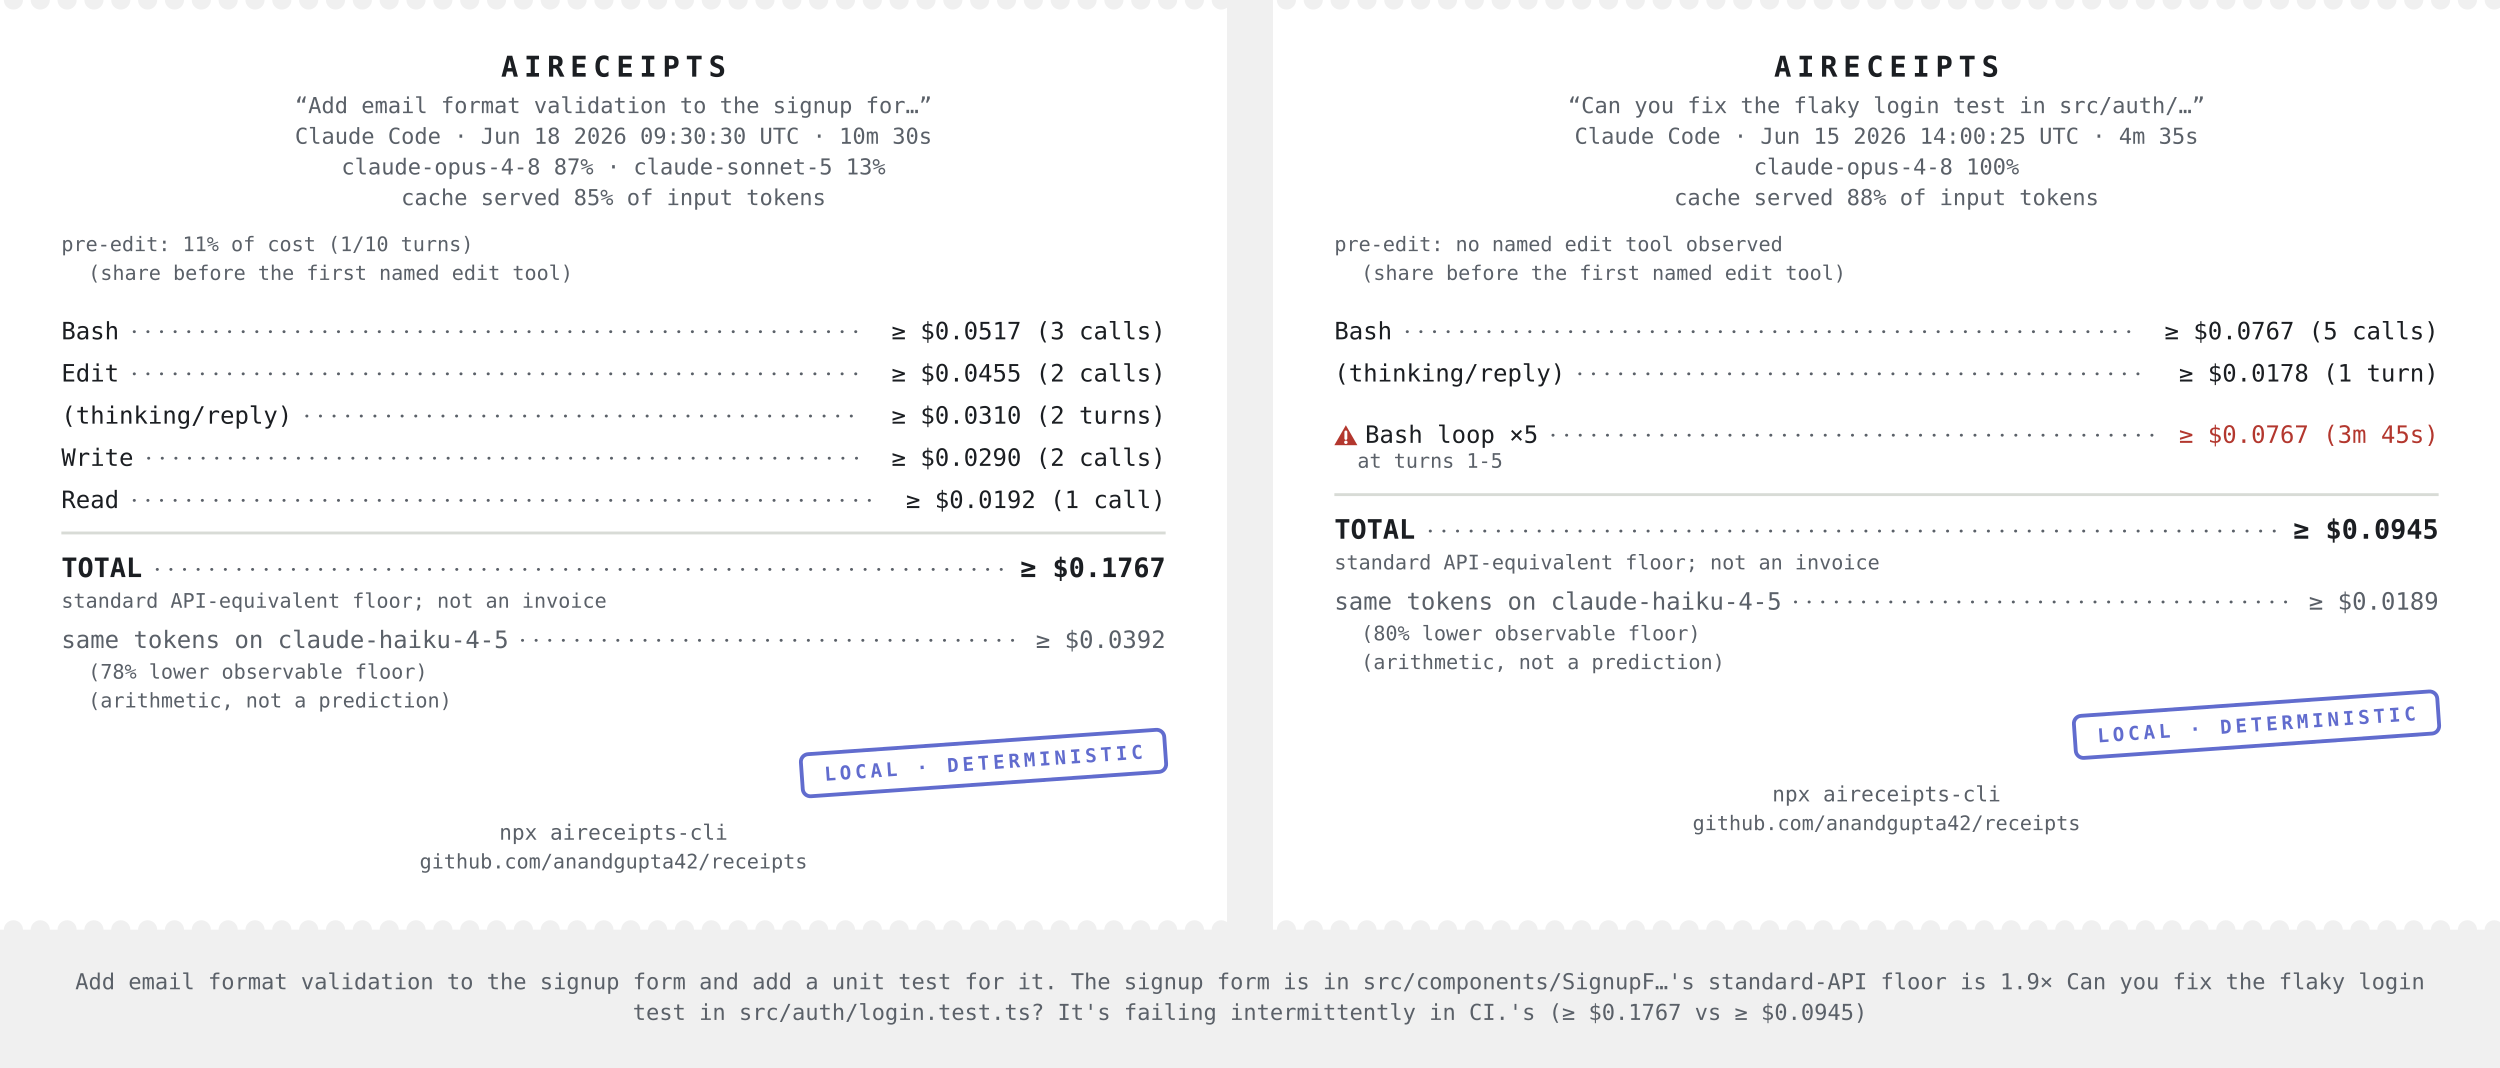
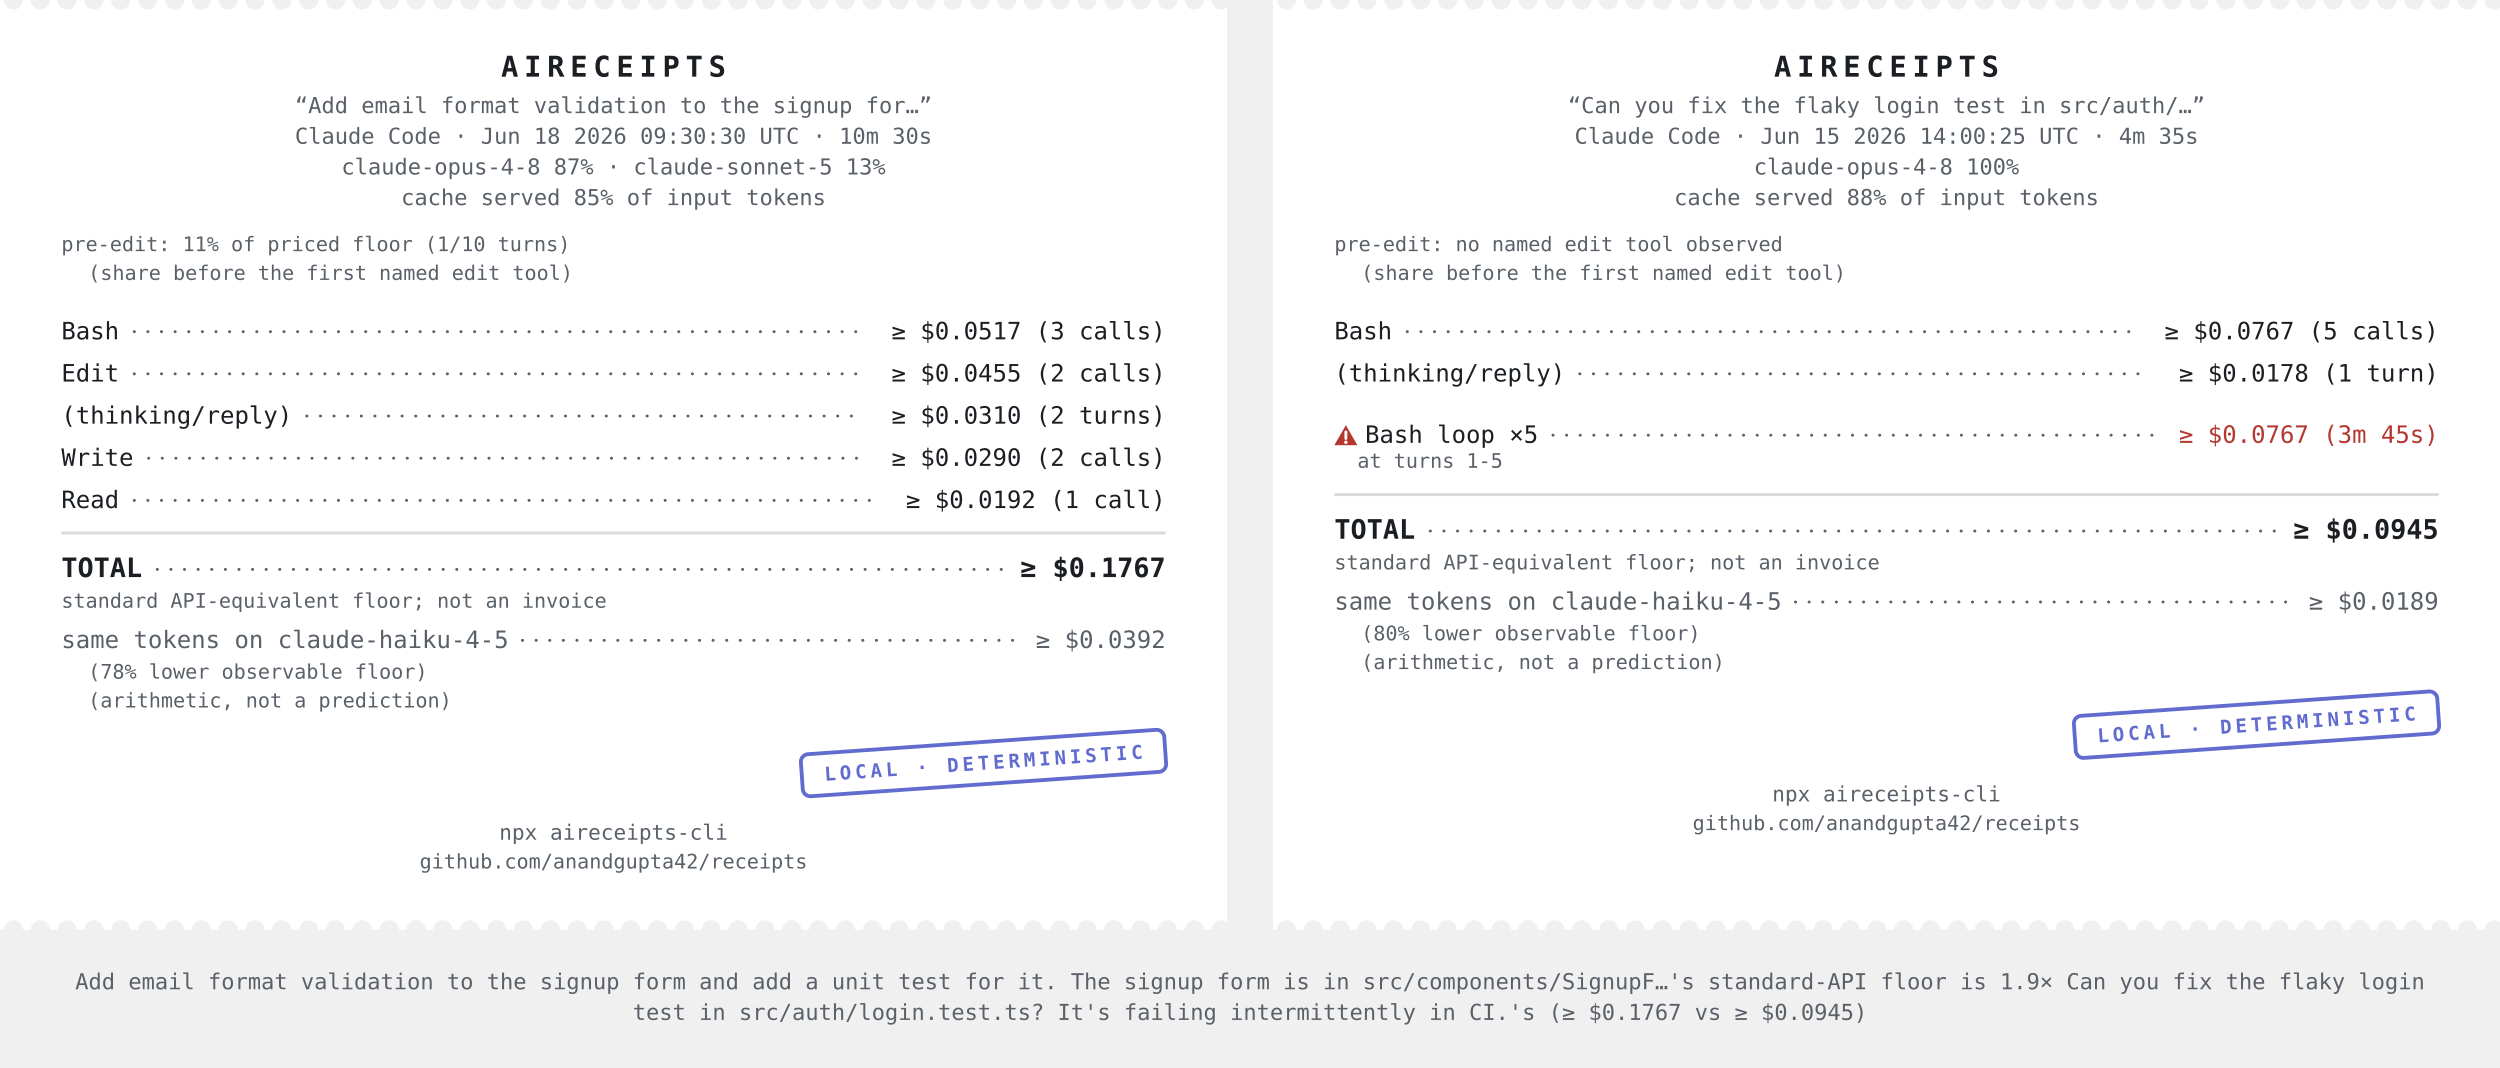
<svg xmlns="http://www.w3.org/2000/svg" width="1304" height="557" viewBox="0 0 1304 557" font-family="&quot;SF Mono&quot;,&quot;Cascadia Code&quot;,&quot;JetBrains Mono&quot;,Menlo,Consolas,monospace" role="img" aria-label="aireceipts receipt comparison">
  <g transform="translate(0 0)">
    <defs>
      <mask id="perf-a" maskUnits="userSpaceOnUse" x="-5" y="-5" width="650" height="495">
        <rect x="0" y="0" width="640" height="485" fill="#FFFFFF" />
        <g class="perf-top">
          <circle cx="7" cy="0" r="5" fill="#000000" />
          <circle cx="21" cy="0" r="5" fill="#000000" />
          <circle cx="35" cy="0" r="5" fill="#000000" />
          <circle cx="49" cy="0" r="5" fill="#000000" />
          <circle cx="63" cy="0" r="5" fill="#000000" />
          <circle cx="77" cy="0" r="5" fill="#000000" />
          <circle cx="91" cy="0" r="5" fill="#000000" />
          <circle cx="105" cy="0" r="5" fill="#000000" />
          <circle cx="119" cy="0" r="5" fill="#000000" />
          <circle cx="133" cy="0" r="5" fill="#000000" />
          <circle cx="147" cy="0" r="5" fill="#000000" />
          <circle cx="161" cy="0" r="5" fill="#000000" />
          <circle cx="175" cy="0" r="5" fill="#000000" />
          <circle cx="189" cy="0" r="5" fill="#000000" />
          <circle cx="203" cy="0" r="5" fill="#000000" />
          <circle cx="217" cy="0" r="5" fill="#000000" />
          <circle cx="231" cy="0" r="5" fill="#000000" />
          <circle cx="245" cy="0" r="5" fill="#000000" />
          <circle cx="259" cy="0" r="5" fill="#000000" />
          <circle cx="273" cy="0" r="5" fill="#000000" />
          <circle cx="287" cy="0" r="5" fill="#000000" />
          <circle cx="301" cy="0" r="5" fill="#000000" />
          <circle cx="315" cy="0" r="5" fill="#000000" />
          <circle cx="329" cy="0" r="5" fill="#000000" />
          <circle cx="343" cy="0" r="5" fill="#000000" />
          <circle cx="357" cy="0" r="5" fill="#000000" />
          <circle cx="371" cy="0" r="5" fill="#000000" />
          <circle cx="385" cy="0" r="5" fill="#000000" />
          <circle cx="399" cy="0" r="5" fill="#000000" />
          <circle cx="413" cy="0" r="5" fill="#000000" />
          <circle cx="427" cy="0" r="5" fill="#000000" />
          <circle cx="441" cy="0" r="5" fill="#000000" />
          <circle cx="455" cy="0" r="5" fill="#000000" />
          <circle cx="469" cy="0" r="5" fill="#000000" />
          <circle cx="483" cy="0" r="5" fill="#000000" />
          <circle cx="497" cy="0" r="5" fill="#000000" />
          <circle cx="511" cy="0" r="5" fill="#000000" />
          <circle cx="525" cy="0" r="5" fill="#000000" />
          <circle cx="539" cy="0" r="5" fill="#000000" />
          <circle cx="553" cy="0" r="5" fill="#000000" />
          <circle cx="567" cy="0" r="5" fill="#000000" />
          <circle cx="581" cy="0" r="5" fill="#000000" />
          <circle cx="595" cy="0" r="5" fill="#000000" />
          <circle cx="609" cy="0" r="5" fill="#000000" />
          <circle cx="623" cy="0" r="5" fill="#000000" />
          <circle cx="637" cy="0" r="5" fill="#000000" />
        </g>
        <g class="perf-bottom">
          <circle cx="7" cy="485" r="5" fill="#000000" />
          <circle cx="21" cy="485" r="5" fill="#000000" />
          <circle cx="35" cy="485" r="5" fill="#000000" />
          <circle cx="49" cy="485" r="5" fill="#000000" />
          <circle cx="63" cy="485" r="5" fill="#000000" />
          <circle cx="77" cy="485" r="5" fill="#000000" />
          <circle cx="91" cy="485" r="5" fill="#000000" />
          <circle cx="105" cy="485" r="5" fill="#000000" />
          <circle cx="119" cy="485" r="5" fill="#000000" />
          <circle cx="133" cy="485" r="5" fill="#000000" />
          <circle cx="147" cy="485" r="5" fill="#000000" />
          <circle cx="161" cy="485" r="5" fill="#000000" />
          <circle cx="175" cy="485" r="5" fill="#000000" />
          <circle cx="189" cy="485" r="5" fill="#000000" />
          <circle cx="203" cy="485" r="5" fill="#000000" />
          <circle cx="217" cy="485" r="5" fill="#000000" />
          <circle cx="231" cy="485" r="5" fill="#000000" />
          <circle cx="245" cy="485" r="5" fill="#000000" />
          <circle cx="259" cy="485" r="5" fill="#000000" />
          <circle cx="273" cy="485" r="5" fill="#000000" />
          <circle cx="287" cy="485" r="5" fill="#000000" />
          <circle cx="301" cy="485" r="5" fill="#000000" />
          <circle cx="315" cy="485" r="5" fill="#000000" />
          <circle cx="329" cy="485" r="5" fill="#000000" />
          <circle cx="343" cy="485" r="5" fill="#000000" />
          <circle cx="357" cy="485" r="5" fill="#000000" />
          <circle cx="371" cy="485" r="5" fill="#000000" />
          <circle cx="385" cy="485" r="5" fill="#000000" />
          <circle cx="399" cy="485" r="5" fill="#000000" />
          <circle cx="413" cy="485" r="5" fill="#000000" />
          <circle cx="427" cy="485" r="5" fill="#000000" />
          <circle cx="441" cy="485" r="5" fill="#000000" />
          <circle cx="455" cy="485" r="5" fill="#000000" />
          <circle cx="469" cy="485" r="5" fill="#000000" />
          <circle cx="483" cy="485" r="5" fill="#000000" />
          <circle cx="497" cy="485" r="5" fill="#000000" />
          <circle cx="511" cy="485" r="5" fill="#000000" />
          <circle cx="525" cy="485" r="5" fill="#000000" />
          <circle cx="539" cy="485" r="5" fill="#000000" />
          <circle cx="553" cy="485" r="5" fill="#000000" />
          <circle cx="567" cy="485" r="5" fill="#000000" />
          <circle cx="581" cy="485" r="5" fill="#000000" />
          <circle cx="595" cy="485" r="5" fill="#000000" />
          <circle cx="609" cy="485" r="5" fill="#000000" />
          <circle cx="623" cy="485" r="5" fill="#000000" />
          <circle cx="637" cy="485" r="5" fill="#000000" />
        </g>
      </mask>
    </defs>
    <rect x="0" y="0" width="640" height="485" fill="#FFFFFF" mask="url(#perf-a)" />
    <text x="320" y="40" font-size="15" fill="#1B1E22" text-anchor="middle" font-weight="700" letter-spacing="3">AIRECEIPTS</text>
    <text x="320" y="59" font-size="11.5" fill="#5A6068" text-anchor="middle">“Add email format validation to the signup for…”</text>
    <text x="320" y="75" font-size="11.5" fill="#5A6068" text-anchor="middle">Claude Code · Jun 18 2026 09:30:30 UTC · 10m 30s</text>
    <text x="320" y="91" font-size="11.5" fill="#5A6068" text-anchor="middle">claude-opus-4-8 87% · claude-sonnet-5 13%</text>
    <text x="320" y="107" font-size="11.5" fill="#5A6068" text-anchor="middle">cache served 85% of input tokens</text>
-     <text x="32" y="131" font-size="10.5" fill="#5A6068" text-anchor="start">pre-edit: 11% of cost (1/10 turns)</text>
+     <text x="32" y="131" font-size="10.5" fill="#5A6068" text-anchor="start">pre-edit: 11% of priced floor (1/10 turns)</text>
    <text x="46" y="146" font-size="10.5" fill="#5A6068" text-anchor="start">(share before the first named edit tool)</text>
    <text x="32" y="177" font-size="12.5" fill="#1B1E22" text-anchor="start">Bash</text>
    <text x="608" y="177" font-size="12.5" fill="#1B1E22" text-anchor="end">≥ $0.0517  (3 calls)</text>
    <line x1="70" y1="173" x2="450" y2="173" stroke="#5A6068" stroke-width="1.5" stroke-linecap="round" stroke-dasharray="0.1 7" />
    <text x="32" y="199" font-size="12.5" fill="#1B1E22" text-anchor="start">Edit</text>
    <text x="608" y="199" font-size="12.5" fill="#1B1E22" text-anchor="end">≥ $0.0455  (2 calls)</text>
    <line x1="70" y1="195" x2="450" y2="195" stroke="#5A6068" stroke-width="1.5" stroke-linecap="round" stroke-dasharray="0.1 7" />
    <text x="32" y="221" font-size="12.5" fill="#1B1E22" text-anchor="start">(thinking/reply)</text>
    <text x="608" y="221" font-size="12.5" fill="#1B1E22" text-anchor="end">≥ $0.0310  (2 turns)</text>
    <line x1="160" y1="217" x2="450" y2="217" stroke="#5A6068" stroke-width="1.5" stroke-linecap="round" stroke-dasharray="0.1 7" />
    <text x="32" y="243" font-size="12.5" fill="#1B1E22" text-anchor="start">Write</text>
    <text x="608" y="243" font-size="12.5" fill="#1B1E22" text-anchor="end">≥ $0.0290  (2 calls)</text>
    <line x1="77.5" y1="239" x2="450" y2="239" stroke="#5A6068" stroke-width="1.5" stroke-linecap="round" stroke-dasharray="0.1 7" />
    <text x="32" y="265" font-size="12.5" fill="#1B1E22" text-anchor="start">Read</text>
    <text x="608" y="265" font-size="12.5" fill="#1B1E22" text-anchor="end">≥ $0.0192  (1 call)</text>
    <line x1="70" y1="261" x2="457.5" y2="261" stroke="#5A6068" stroke-width="1.5" stroke-linecap="round" stroke-dasharray="0.1 7" />
    <line x1="32" y1="278" x2="608" y2="278" stroke="#D8DBD6" stroke-width="1.5" />
    <text x="32" y="301" font-size="14" fill="#1B1E22" text-anchor="start" font-weight="700">TOTAL</text>
    <text x="608" y="301" font-size="14" fill="#1B1E22" text-anchor="end" font-weight="700">≥ $0.1767</text>
    <line x1="82" y1="297" x2="524.4" y2="297" stroke="#5A6068" stroke-width="1.5" stroke-linecap="round" stroke-dasharray="0.1 7" />
    <text x="32" y="317" font-size="10.5" fill="#5A6068" text-anchor="start">standard API-equivalent floor; not an invoice</text>
    <text x="32" y="338" font-size="12.5" fill="#5A6068" text-anchor="start" font-weight="400">same tokens on claude-haiku-4-5</text>
    <text x="608" y="338" font-size="12.5" fill="#5A6068" text-anchor="end" font-weight="400">≥ $0.0392</text>
    <line x1="272.5" y1="334" x2="532.5" y2="334" stroke="#5A6068" stroke-width="1.5" stroke-linecap="round" stroke-dasharray="0.1 7" />
    <text x="46" y="354" font-size="10.5" fill="#5A6068" text-anchor="start">(78% lower observable floor)</text>
    <text x="46" y="369" font-size="10.5" fill="#5A6068" text-anchor="start">(arithmetic, not a prediction)</text>
    <g class="stamp" opacity="0.8" transform="rotate(-4 513 398)">
      <rect x="418" y="387" width="190" height="22" rx="4" fill="none" stroke="#3947C2" stroke-width="2" />
      <text x="513" y="401.5" font-size="10" fill="#3947C2" text-anchor="middle" font-weight="700" letter-spacing="2">LOCAL · DETERMINISTIC</text>
    </g>
    <text x="320" y="438" font-size="11" fill="#5A6068" text-anchor="middle">npx aireceipts-cli</text>
    <text x="320" y="453" font-size="10.5" fill="#5A6068" text-anchor="middle">github.com/anandgupta42/receipts</text>
  </g>
  <g transform="translate(664 0)">
    <defs>
      <mask id="perf-b" maskUnits="userSpaceOnUse" x="-5" y="-5" width="650" height="495">
        <rect x="0" y="0" width="640" height="485" fill="#FFFFFF" />
        <g class="perf-top">
          <circle cx="7" cy="0" r="5" fill="#000000" />
          <circle cx="21" cy="0" r="5" fill="#000000" />
          <circle cx="35" cy="0" r="5" fill="#000000" />
          <circle cx="49" cy="0" r="5" fill="#000000" />
          <circle cx="63" cy="0" r="5" fill="#000000" />
          <circle cx="77" cy="0" r="5" fill="#000000" />
          <circle cx="91" cy="0" r="5" fill="#000000" />
          <circle cx="105" cy="0" r="5" fill="#000000" />
          <circle cx="119" cy="0" r="5" fill="#000000" />
          <circle cx="133" cy="0" r="5" fill="#000000" />
          <circle cx="147" cy="0" r="5" fill="#000000" />
          <circle cx="161" cy="0" r="5" fill="#000000" />
          <circle cx="175" cy="0" r="5" fill="#000000" />
          <circle cx="189" cy="0" r="5" fill="#000000" />
          <circle cx="203" cy="0" r="5" fill="#000000" />
          <circle cx="217" cy="0" r="5" fill="#000000" />
          <circle cx="231" cy="0" r="5" fill="#000000" />
          <circle cx="245" cy="0" r="5" fill="#000000" />
          <circle cx="259" cy="0" r="5" fill="#000000" />
          <circle cx="273" cy="0" r="5" fill="#000000" />
          <circle cx="287" cy="0" r="5" fill="#000000" />
          <circle cx="301" cy="0" r="5" fill="#000000" />
          <circle cx="315" cy="0" r="5" fill="#000000" />
          <circle cx="329" cy="0" r="5" fill="#000000" />
          <circle cx="343" cy="0" r="5" fill="#000000" />
          <circle cx="357" cy="0" r="5" fill="#000000" />
          <circle cx="371" cy="0" r="5" fill="#000000" />
          <circle cx="385" cy="0" r="5" fill="#000000" />
          <circle cx="399" cy="0" r="5" fill="#000000" />
          <circle cx="413" cy="0" r="5" fill="#000000" />
          <circle cx="427" cy="0" r="5" fill="#000000" />
          <circle cx="441" cy="0" r="5" fill="#000000" />
          <circle cx="455" cy="0" r="5" fill="#000000" />
          <circle cx="469" cy="0" r="5" fill="#000000" />
          <circle cx="483" cy="0" r="5" fill="#000000" />
          <circle cx="497" cy="0" r="5" fill="#000000" />
          <circle cx="511" cy="0" r="5" fill="#000000" />
          <circle cx="525" cy="0" r="5" fill="#000000" />
          <circle cx="539" cy="0" r="5" fill="#000000" />
          <circle cx="553" cy="0" r="5" fill="#000000" />
          <circle cx="567" cy="0" r="5" fill="#000000" />
          <circle cx="581" cy="0" r="5" fill="#000000" />
          <circle cx="595" cy="0" r="5" fill="#000000" />
          <circle cx="609" cy="0" r="5" fill="#000000" />
          <circle cx="623" cy="0" r="5" fill="#000000" />
          <circle cx="637" cy="0" r="5" fill="#000000" />
        </g>
        <g class="perf-bottom">
          <circle cx="7" cy="485" r="5" fill="#000000" />
          <circle cx="21" cy="485" r="5" fill="#000000" />
          <circle cx="35" cy="485" r="5" fill="#000000" />
          <circle cx="49" cy="485" r="5" fill="#000000" />
          <circle cx="63" cy="485" r="5" fill="#000000" />
          <circle cx="77" cy="485" r="5" fill="#000000" />
          <circle cx="91" cy="485" r="5" fill="#000000" />
          <circle cx="105" cy="485" r="5" fill="#000000" />
          <circle cx="119" cy="485" r="5" fill="#000000" />
          <circle cx="133" cy="485" r="5" fill="#000000" />
          <circle cx="147" cy="485" r="5" fill="#000000" />
          <circle cx="161" cy="485" r="5" fill="#000000" />
          <circle cx="175" cy="485" r="5" fill="#000000" />
          <circle cx="189" cy="485" r="5" fill="#000000" />
          <circle cx="203" cy="485" r="5" fill="#000000" />
          <circle cx="217" cy="485" r="5" fill="#000000" />
          <circle cx="231" cy="485" r="5" fill="#000000" />
          <circle cx="245" cy="485" r="5" fill="#000000" />
          <circle cx="259" cy="485" r="5" fill="#000000" />
          <circle cx="273" cy="485" r="5" fill="#000000" />
          <circle cx="287" cy="485" r="5" fill="#000000" />
          <circle cx="301" cy="485" r="5" fill="#000000" />
          <circle cx="315" cy="485" r="5" fill="#000000" />
          <circle cx="329" cy="485" r="5" fill="#000000" />
          <circle cx="343" cy="485" r="5" fill="#000000" />
          <circle cx="357" cy="485" r="5" fill="#000000" />
          <circle cx="371" cy="485" r="5" fill="#000000" />
          <circle cx="385" cy="485" r="5" fill="#000000" />
          <circle cx="399" cy="485" r="5" fill="#000000" />
          <circle cx="413" cy="485" r="5" fill="#000000" />
          <circle cx="427" cy="485" r="5" fill="#000000" />
          <circle cx="441" cy="485" r="5" fill="#000000" />
          <circle cx="455" cy="485" r="5" fill="#000000" />
          <circle cx="469" cy="485" r="5" fill="#000000" />
          <circle cx="483" cy="485" r="5" fill="#000000" />
          <circle cx="497" cy="485" r="5" fill="#000000" />
          <circle cx="511" cy="485" r="5" fill="#000000" />
          <circle cx="525" cy="485" r="5" fill="#000000" />
          <circle cx="539" cy="485" r="5" fill="#000000" />
          <circle cx="553" cy="485" r="5" fill="#000000" />
          <circle cx="567" cy="485" r="5" fill="#000000" />
          <circle cx="581" cy="485" r="5" fill="#000000" />
          <circle cx="595" cy="485" r="5" fill="#000000" />
          <circle cx="609" cy="485" r="5" fill="#000000" />
          <circle cx="623" cy="485" r="5" fill="#000000" />
          <circle cx="637" cy="485" r="5" fill="#000000" />
        </g>
      </mask>
    </defs>
    <rect x="0" y="0" width="640" height="485" fill="#FFFFFF" mask="url(#perf-b)" />
    <text x="320" y="40" font-size="15" fill="#1B1E22" text-anchor="middle" font-weight="700" letter-spacing="3">AIRECEIPTS</text>
    <text x="320" y="59" font-size="11.5" fill="#5A6068" text-anchor="middle">“Can you fix the flaky login test in src/auth/…”</text>
    <text x="320" y="75" font-size="11.5" fill="#5A6068" text-anchor="middle">Claude Code · Jun 15 2026 14:00:25 UTC · 4m 35s</text>
    <text x="320" y="91" font-size="11.5" fill="#5A6068" text-anchor="middle">claude-opus-4-8 100%</text>
    <text x="320" y="107" font-size="11.5" fill="#5A6068" text-anchor="middle">cache served 88% of input tokens</text>
    <text x="32" y="131" font-size="10.5" fill="#5A6068" text-anchor="start">pre-edit: no named edit tool observed</text>
    <text x="46" y="146" font-size="10.5" fill="#5A6068" text-anchor="start">(share before the first named edit tool)</text>
    <text x="32" y="177" font-size="12.5" fill="#1B1E22" text-anchor="start">Bash</text>
    <text x="608" y="177" font-size="12.5" fill="#1B1E22" text-anchor="end">≥ $0.0767  (5 calls)</text>
    <line x1="70" y1="173" x2="450" y2="173" stroke="#5A6068" stroke-width="1.5" stroke-linecap="round" stroke-dasharray="0.1 7" />
    <text x="32" y="199" font-size="12.5" fill="#1B1E22" text-anchor="start">(thinking/reply)</text>
    <text x="608" y="199" font-size="12.5" fill="#1B1E22" text-anchor="end">≥ $0.0178  (1 turn)</text>
    <line x1="160" y1="195" x2="457.5" y2="195" stroke="#5A6068" stroke-width="1.5" stroke-linecap="round" stroke-dasharray="0.1 7" />
    <path d="M38 221.8 L44 232.2 L32 232.2 Z" fill="#B3372E" />
    <line x1="38" y1="225.3" x2="38" y2="228.7" stroke="#FFFFFF" stroke-width="1.5" stroke-linecap="round" />
    <circle cx="38" cy="230.7" r="0.9" fill="#FFFFFF" />
    <text x="48" y="231" font-size="12.5" fill="#1B1E22" text-anchor="start">Bash loop ×5</text>
    <text x="608" y="231" font-size="12.5" fill="#B3372E" text-anchor="end">≥ $0.0767 (3m 45s)</text>
    <line x1="146" y1="227" x2="465" y2="227" stroke="#5A6068" stroke-width="1.5" stroke-linecap="round" stroke-dasharray="0.1 7" />
    <text x="44" y="244" font-size="10.5" fill="#5A6068" text-anchor="start">at turns 1-5</text>
    <line x1="32" y1="258" x2="608" y2="258" stroke="#D8DBD6" stroke-width="1.5" />
    <text x="32" y="281" font-size="14" fill="#1B1E22" text-anchor="start" font-weight="700">TOTAL</text>
    <text x="608" y="281" font-size="14" fill="#1B1E22" text-anchor="end" font-weight="700">≥ $0.0945</text>
    <line x1="82" y1="277" x2="524.4" y2="277" stroke="#5A6068" stroke-width="1.5" stroke-linecap="round" stroke-dasharray="0.1 7" />
    <text x="32" y="297" font-size="10.5" fill="#5A6068" text-anchor="start">standard API-equivalent floor; not an invoice</text>
    <text x="32" y="318" font-size="12.5" fill="#5A6068" text-anchor="start" font-weight="400">same tokens on claude-haiku-4-5</text>
    <text x="608" y="318" font-size="12.5" fill="#5A6068" text-anchor="end" font-weight="400">≥ $0.0189</text>
    <line x1="272.5" y1="314" x2="532.5" y2="314" stroke="#5A6068" stroke-width="1.5" stroke-linecap="round" stroke-dasharray="0.1 7" />
    <text x="46" y="334" font-size="10.5" fill="#5A6068" text-anchor="start">(80% lower observable floor)</text>
    <text x="46" y="349" font-size="10.5" fill="#5A6068" text-anchor="start">(arithmetic, not a prediction)</text>
    <g class="stamp" opacity="0.8" transform="rotate(-4 513 378)">
      <rect x="418" y="367" width="190" height="22" rx="4" fill="none" stroke="#3947C2" stroke-width="2" />
      <text x="513" y="381.5" font-size="10" fill="#3947C2" text-anchor="middle" font-weight="700" letter-spacing="2">LOCAL · DETERMINISTIC</text>
    </g>
    <text x="320" y="418" font-size="11" fill="#5A6068" text-anchor="middle">npx aireceipts-cli</text>
    <text x="320" y="433" font-size="10.5" fill="#5A6068" text-anchor="middle">github.com/anandgupta42/receipts</text>
  </g>
  <text x="652" y="516" font-size="11.5" fill="#5A6068" text-anchor="middle">Add email format validation to the signup form and add a unit test for it. The signup form is in src/components/SignupF…'s standard-API floor is 1.9× Can you fix the flaky login</text>
  <text x="652" y="532" font-size="11.5" fill="#5A6068" text-anchor="middle">test in src/auth/login.test.ts? It's failing intermittently in CI.'s (≥ $0.1767 vs ≥ $0.0945)</text>
</svg>
